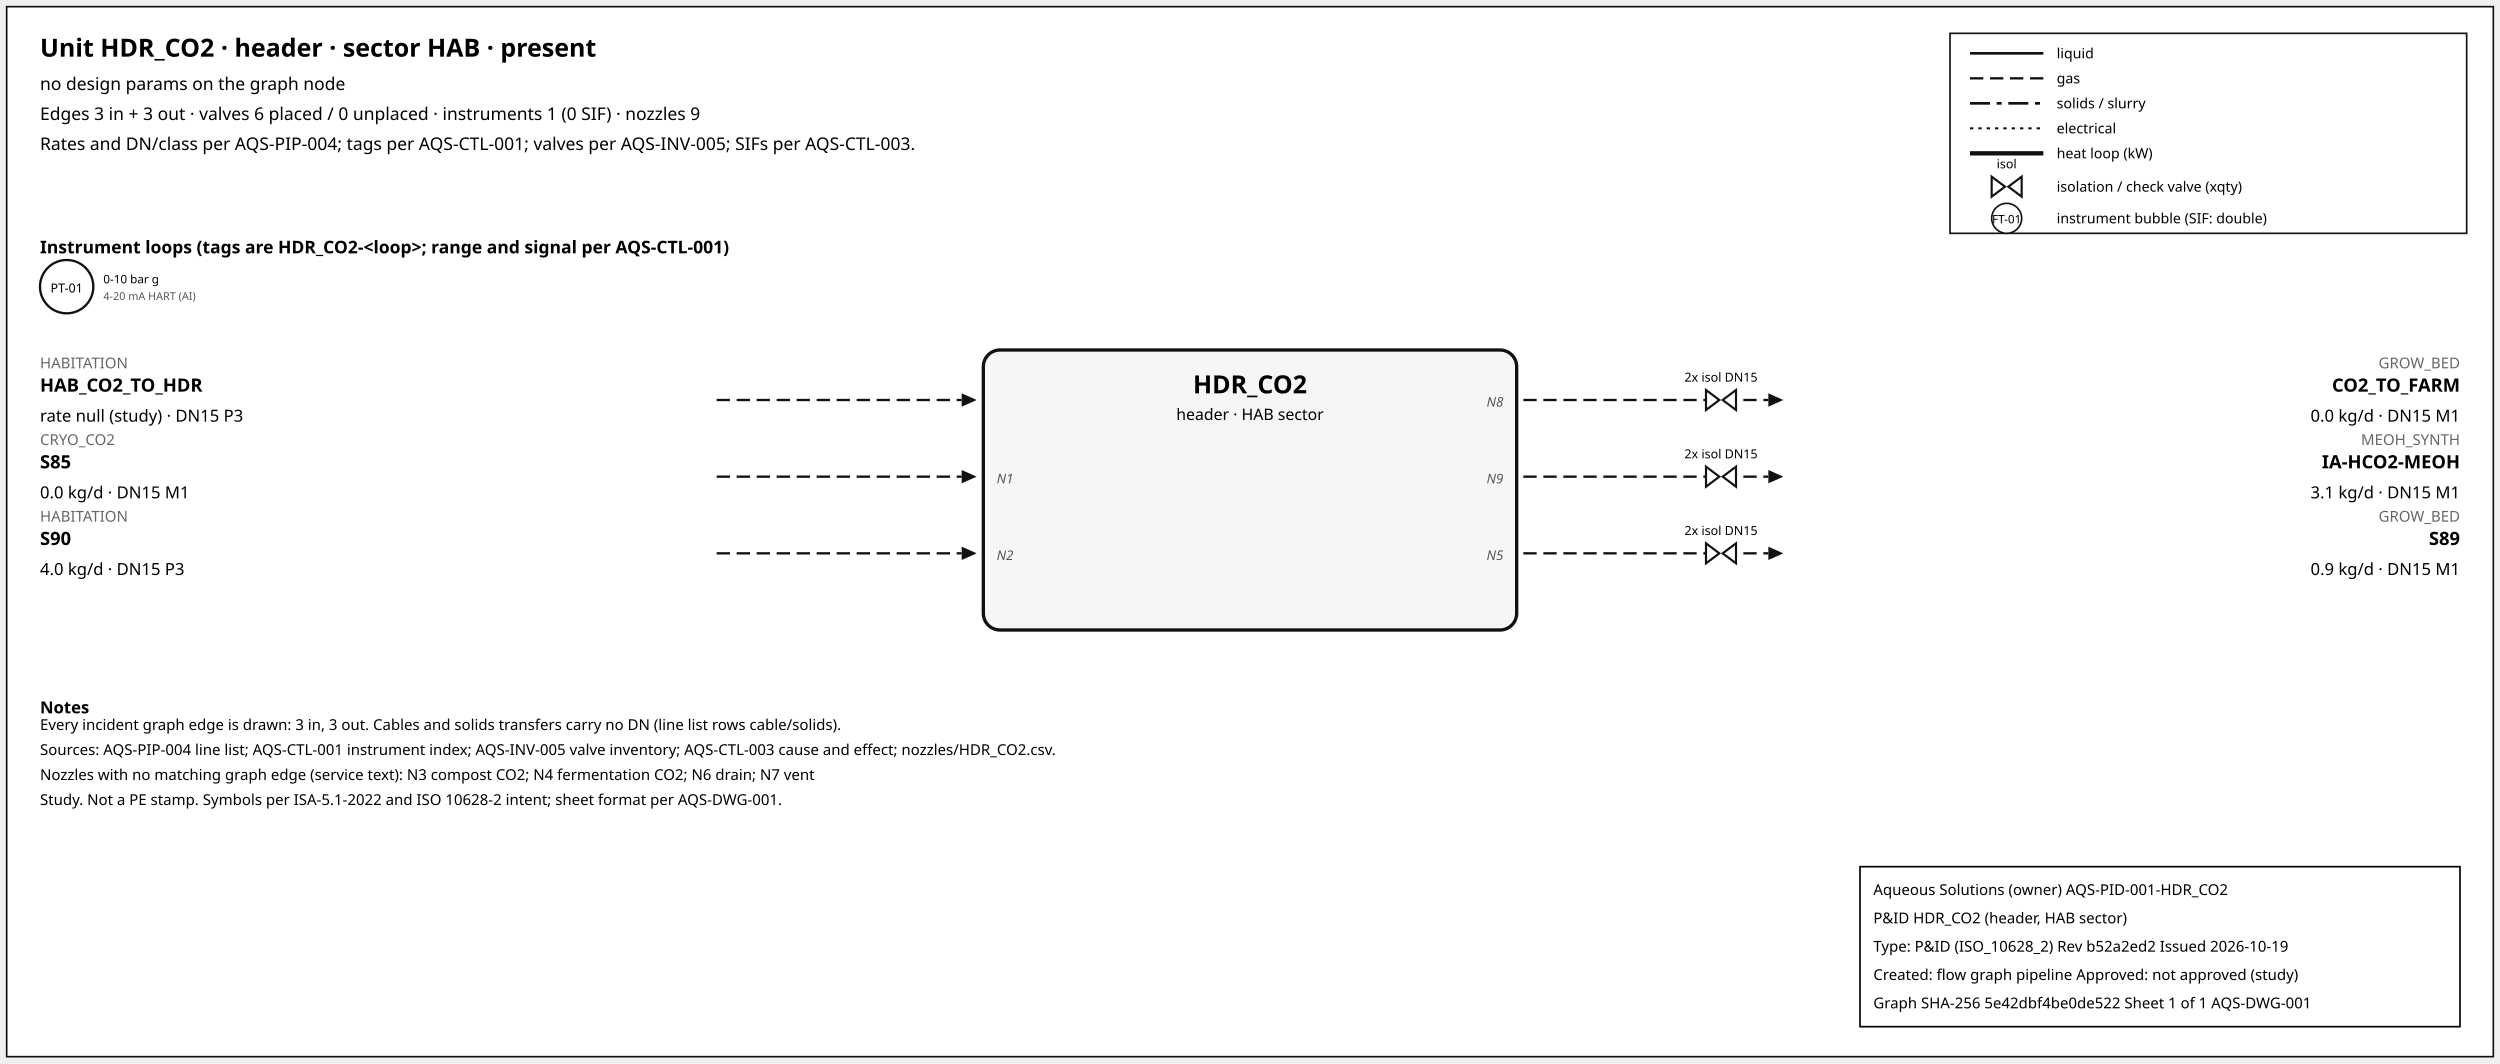
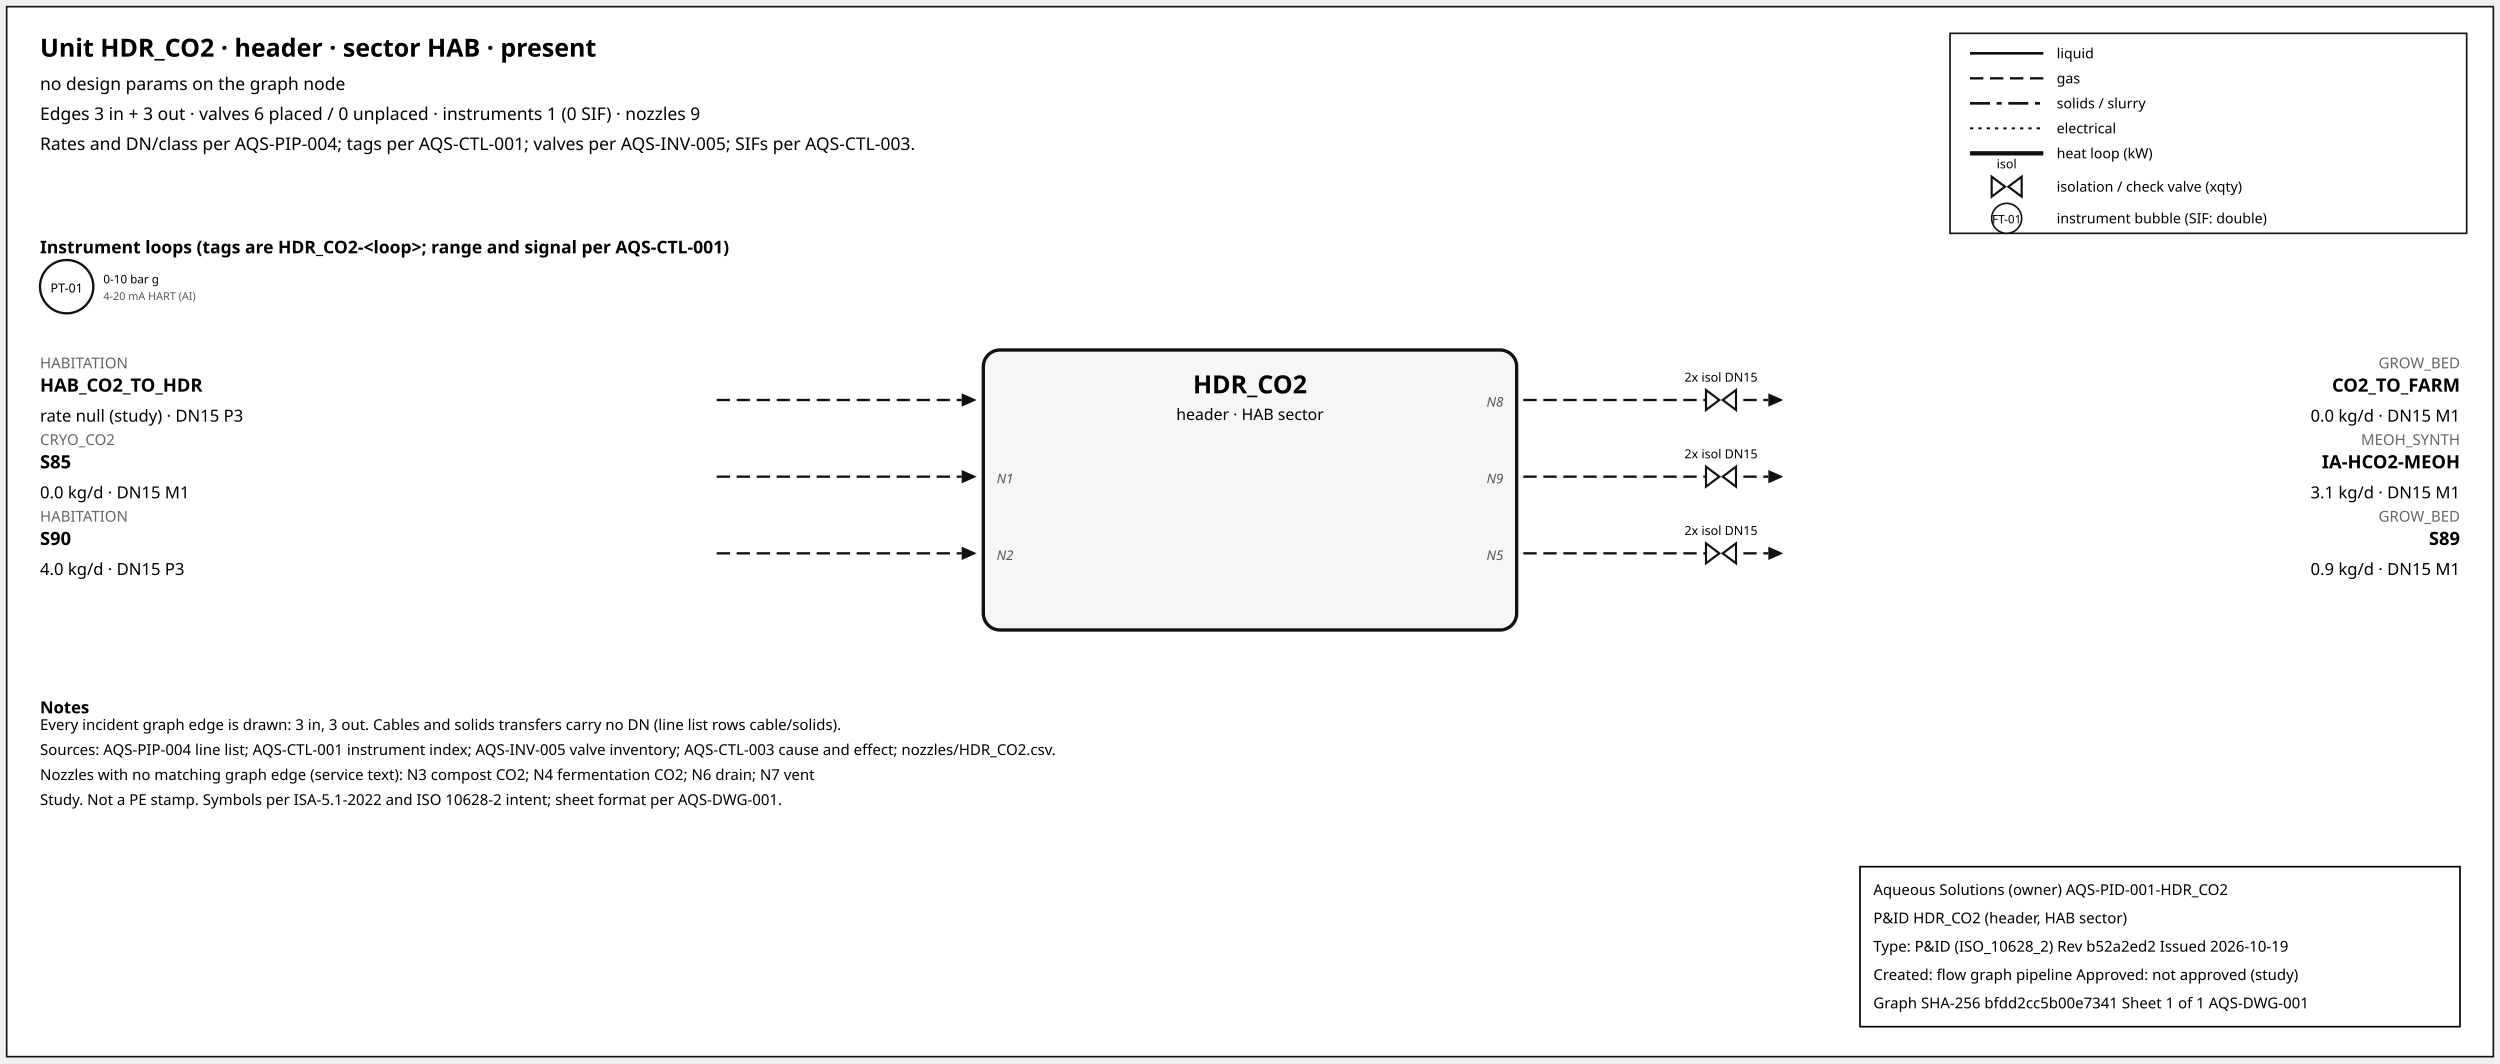
<svg xmlns="http://www.w3.org/2000/svg" width="1500" height="638" font-family="sans-serif">
  <rect x="4" y="4" width="1492" height="630" fill="white" stroke="#111" />
  <text x="24" y="34" font-size="15" font-weight="600">Unit HDR_CO2 · header · sector HAB · present</text>
  <text x="24" y="54" font-size="10.5">no design params on the graph node</text>
  <text x="24" y="72" font-size="10.5">Edges 3 in + 3 out · valves 6 placed / 0 unplaced · instruments 1 (0 SIF) · nozzles 9</text>
  <text x="24" y="90" font-size="10.5">Rates and DN/class per AQS-PIP-004; tags per AQS-CTL-001; valves per AQS-INV-005; SIFs per AQS-CTL-003.</text>
  <rect x="1170" y="20" width="310" height="120" fill="white" stroke="#111" />
  <line x1="1182" y1="32" x2="1226" y2="32" stroke="#111" stroke-width="1.6" />
  <text x="1234" y="35" font-size="8.5">liquid</text>
  <line x1="1182" y1="47" x2="1226" y2="47" stroke="#111" stroke-width="1.4" stroke-dasharray="8,4" />
  <text x="1234" y="50" font-size="8.5">gas</text>
  <line x1="1182" y1="62" x2="1226" y2="62" stroke="#111" stroke-width="1.6" stroke-dasharray="12,4,3,4" />
  <text x="1234" y="65" font-size="8.5">solids / slurry</text>
  <line x1="1182" y1="77" x2="1226" y2="77" stroke="#111" stroke-width="1.2" stroke-dasharray="2,3" />
  <text x="1234" y="80" font-size="8.5">electrical</text>
  <line x1="1182" y1="92" x2="1226" y2="92" stroke="#111" stroke-width="2.6" />
  <text x="1234" y="95" font-size="8.5">heat loop (kW)</text>
  <path d="M 1195.0,106 L 1203.0,112 L 1195.0,118 Z M 1213.0,106 L 1205.0,112 L 1213.0,118 Z" fill="white" stroke="#111" stroke-width="1.3" />
  <text x="1204.0" y="101.0" font-size="7.5" text-anchor="middle">isol</text>
  <text x="1234" y="115" font-size="8.5">isolation / check valve (xqty)</text>
  <circle cx="1204" cy="131" r="9" fill="white" stroke="#111" />
  <text x="1204" y="134" font-size="7" text-anchor="middle">FT-01</text>
  <text x="1234" y="134" font-size="8.5">instrument bubble (SIF: double)</text>
  <text x="24" y="152" font-size="10.5" font-weight="600">Instrument loops (tags are HDR_CO2-&lt;loop&gt;; range and signal per AQS-CTL-001)</text>
  <circle cx="40" cy="172" r="16" fill="white" stroke="#111" stroke-width="1.4" />
  <text x="40" y="175.5" font-size="7.5" text-anchor="middle">PT-01</text>
  <text x="62" y="170" font-size="7">0-10 bar g</text>
  <text x="62" y="180" font-size="6.5" fill="#555">4-20 mA HART (AI)</text>
  <rect x="590" y="210" width="320" height="168" rx="10" fill="#f6f6f6" stroke="#111" stroke-width="2" />
  <text x="750.0" y="236" font-size="15" font-weight="700" text-anchor="middle">HDR_CO2</text>
  <text x="750.0" y="252" font-size="9.5" text-anchor="middle">header · HAB sector</text>
  <line x1="430" y1="240" x2="577" y2="240" stroke="#111" stroke-width="1.4" stroke-dasharray="8,4" class="edge-in" />
  <polygon points="586,240 577,236 577,244" fill="#111" />
  <text x="24" y="221" font-size="9" fill="#666" text-anchor="start">HABITATION</text>
  <text x="24" y="235" font-size="11" font-weight="600" text-anchor="start">HAB_CO2_TO_HDR</text>
  <text x="24" y="253" font-size="10" text-anchor="start">rate null (study) · DN15 P3</text>
  <line x1="430" y1="286" x2="577" y2="286" stroke="#111" stroke-width="1.4" stroke-dasharray="8,4" class="edge-in" />
  <polygon points="586,286 577,282 577,290" fill="#111" />
  <text x="24" y="267" font-size="9" fill="#666" text-anchor="start">CRYO_CO2</text>
  <text x="24" y="281" font-size="11" font-weight="600" text-anchor="start">S85</text>
  <text x="24" y="299" font-size="10" text-anchor="start">0.0 kg/d · DN15 M1</text>
  <text x="598" y="290" font-size="8" font-style="italic" fill="#555" text-anchor="start">N1</text>
  <line x1="430" y1="332" x2="577" y2="332" stroke="#111" stroke-width="1.4" stroke-dasharray="8,4" class="edge-in" />
  <polygon points="586,332 577,328 577,336" fill="#111" />
  <text x="24" y="313" font-size="9" fill="#666" text-anchor="start">HABITATION</text>
  <text x="24" y="327" font-size="11" font-weight="600" text-anchor="start">S90</text>
  <text x="24" y="345" font-size="10" text-anchor="start">4.0 kg/d · DN15 P3</text>
  <text x="598" y="336" font-size="8" font-style="italic" fill="#555" text-anchor="start">N2</text>
  <line x1="914" y1="240" x2="1061" y2="240" stroke="#111" stroke-width="1.4" stroke-dasharray="8,4" class="edge-out" />
  <polygon points="1070,240 1061,236 1061,244" fill="#111" />
  <text x="1476" y="221" font-size="9" fill="#666" text-anchor="end">GROW_BED</text>
  <text x="1476" y="235" font-size="11" font-weight="600" text-anchor="end">CO2_TO_FARM</text>
  <text x="1476" y="253" font-size="10" text-anchor="end">0.0 kg/d · DN15 M1</text>
  <text x="902" y="244" font-size="8" font-style="italic" fill="#555" text-anchor="end">N8</text>
  <path d="M 1023.6,234 L 1031.6,240 L 1023.6,246 Z M 1041.6,234 L 1033.6,240 L 1041.6,246 Z" fill="white" stroke="#111" stroke-width="1.3" />
  <text x="1032.6" y="229.0" font-size="7.5" text-anchor="middle">2x isol DN15</text>
  <line x1="914" y1="286" x2="1061" y2="286" stroke="#111" stroke-width="1.4" stroke-dasharray="8,4" class="edge-out" />
  <polygon points="1070,286 1061,282 1061,290" fill="#111" />
  <text x="1476" y="267" font-size="9" fill="#666" text-anchor="end">MEOH_SYNTH</text>
  <text x="1476" y="281" font-size="11" font-weight="600" text-anchor="end">IA-HCO2-MEOH</text>
  <text x="1476" y="299" font-size="10" text-anchor="end">3.1 kg/d · DN15 M1</text>
  <text x="902" y="290" font-size="8" font-style="italic" fill="#555" text-anchor="end">N9</text>
  <path d="M 1023.6,280 L 1031.6,286 L 1023.6,292 Z M 1041.6,280 L 1033.6,286 L 1041.6,292 Z" fill="white" stroke="#111" stroke-width="1.3" />
  <text x="1032.6" y="275.0" font-size="7.5" text-anchor="middle">2x isol DN15</text>
  <line x1="914" y1="332" x2="1061" y2="332" stroke="#111" stroke-width="1.4" stroke-dasharray="8,4" class="edge-out" />
  <polygon points="1070,332 1061,328 1061,336" fill="#111" />
  <text x="1476" y="313" font-size="9" fill="#666" text-anchor="end">GROW_BED</text>
  <text x="1476" y="327" font-size="11" font-weight="600" text-anchor="end">S89</text>
  <text x="1476" y="345" font-size="10" text-anchor="end">0.9 kg/d · DN15 M1</text>
  <text x="902" y="336" font-size="8" font-style="italic" fill="#555" text-anchor="end">N5</text>
  <path d="M 1023.6,326 L 1031.6,332 L 1023.6,338 Z M 1041.6,326 L 1033.6,332 L 1041.6,338 Z" fill="white" stroke="#111" stroke-width="1.3" />
  <text x="1032.6" y="321.0" font-size="7.5" text-anchor="middle">2x isol DN15</text>
  <text x="24" y="428" font-size="10" font-weight="600">Notes</text>
  <text x="24" y="438" font-size="9">Every incident graph edge is drawn: 3 in, 3 out. Cables and solids transfers carry no DN (line list rows cable/solids).</text>
  <text x="24" y="453" font-size="9">Sources: AQS-PIP-004 line list; AQS-CTL-001 instrument index; AQS-INV-005 valve inventory; AQS-CTL-003 cause and effect; nozzles/HDR_CO2.csv.</text>
  <text x="24" y="468" font-size="9">Nozzles with no matching graph edge (service text): N3 compost CO2; N4 fermentation CO2; N6 drain; N7 vent</text>
  <text x="24" y="483" font-size="9">Study. Not a PE stamp. Symbols per ISA-5.1-2022 and ISO 10628-2 intent; sheet format per AQS-DWG-001.</text>
  <g id="aqs-title-block">
    <rect x="1116" y="520" width="360" height="96" fill="white" stroke="black" stroke-width="1" />
    <text x="1124" y="537" font-size="9">Aqueous Solutions (owner)   AQS-PID-001-HDR_CO2</text>
    <text x="1124" y="554" font-size="9">P&amp;ID HDR_CO2 (header, HAB sector)</text>
    <text x="1124" y="571" font-size="9">Type: P&amp;ID (ISO_10628_2)   Rev b52a2ed2   Issued 2026-10-19</text>
    <text x="1124" y="588" font-size="9">Created: flow graph pipeline   Approved: not approved (study)</text>
-     <text x="1124" y="605" font-size="9">Graph SHA-256 5e42dbf4be0de522   Sheet 1 of 1   AQS-DWG-001</text>
+     <text x="1124" y="605" font-size="9">Graph SHA-256 bfdd2cc5b00e7341   Sheet 1 of 1   AQS-DWG-001</text>
  </g>
</svg>
